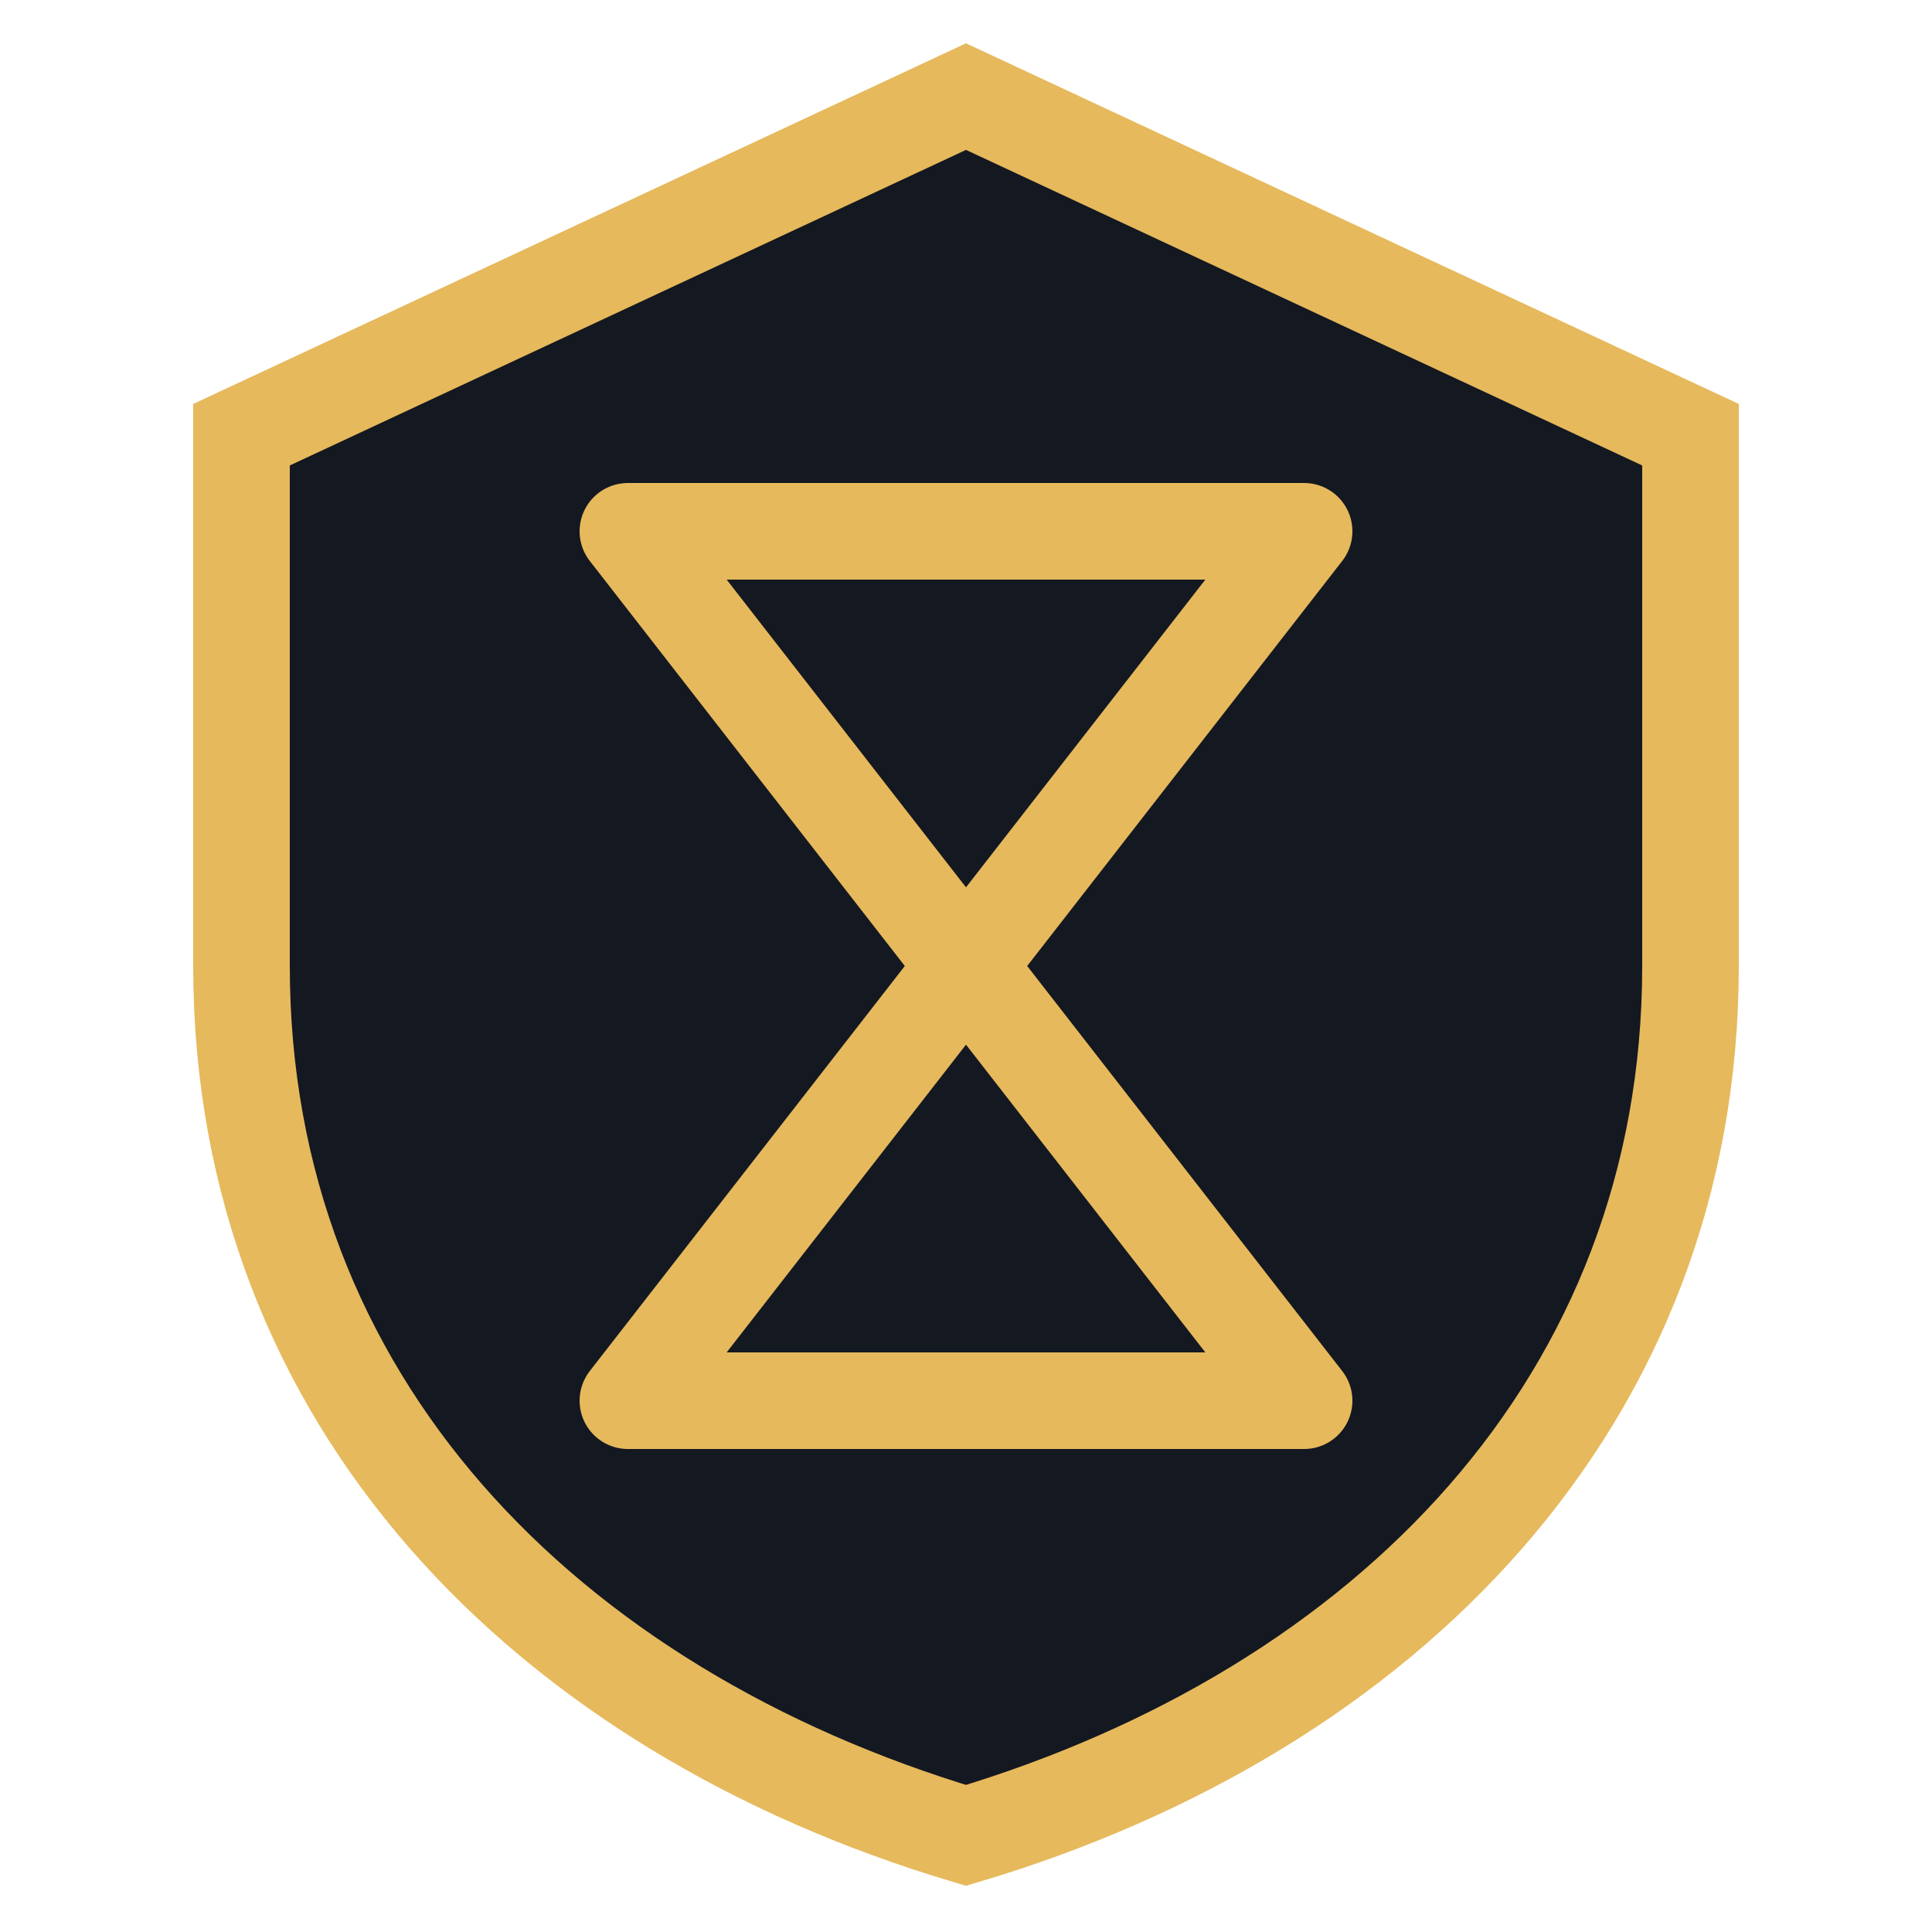
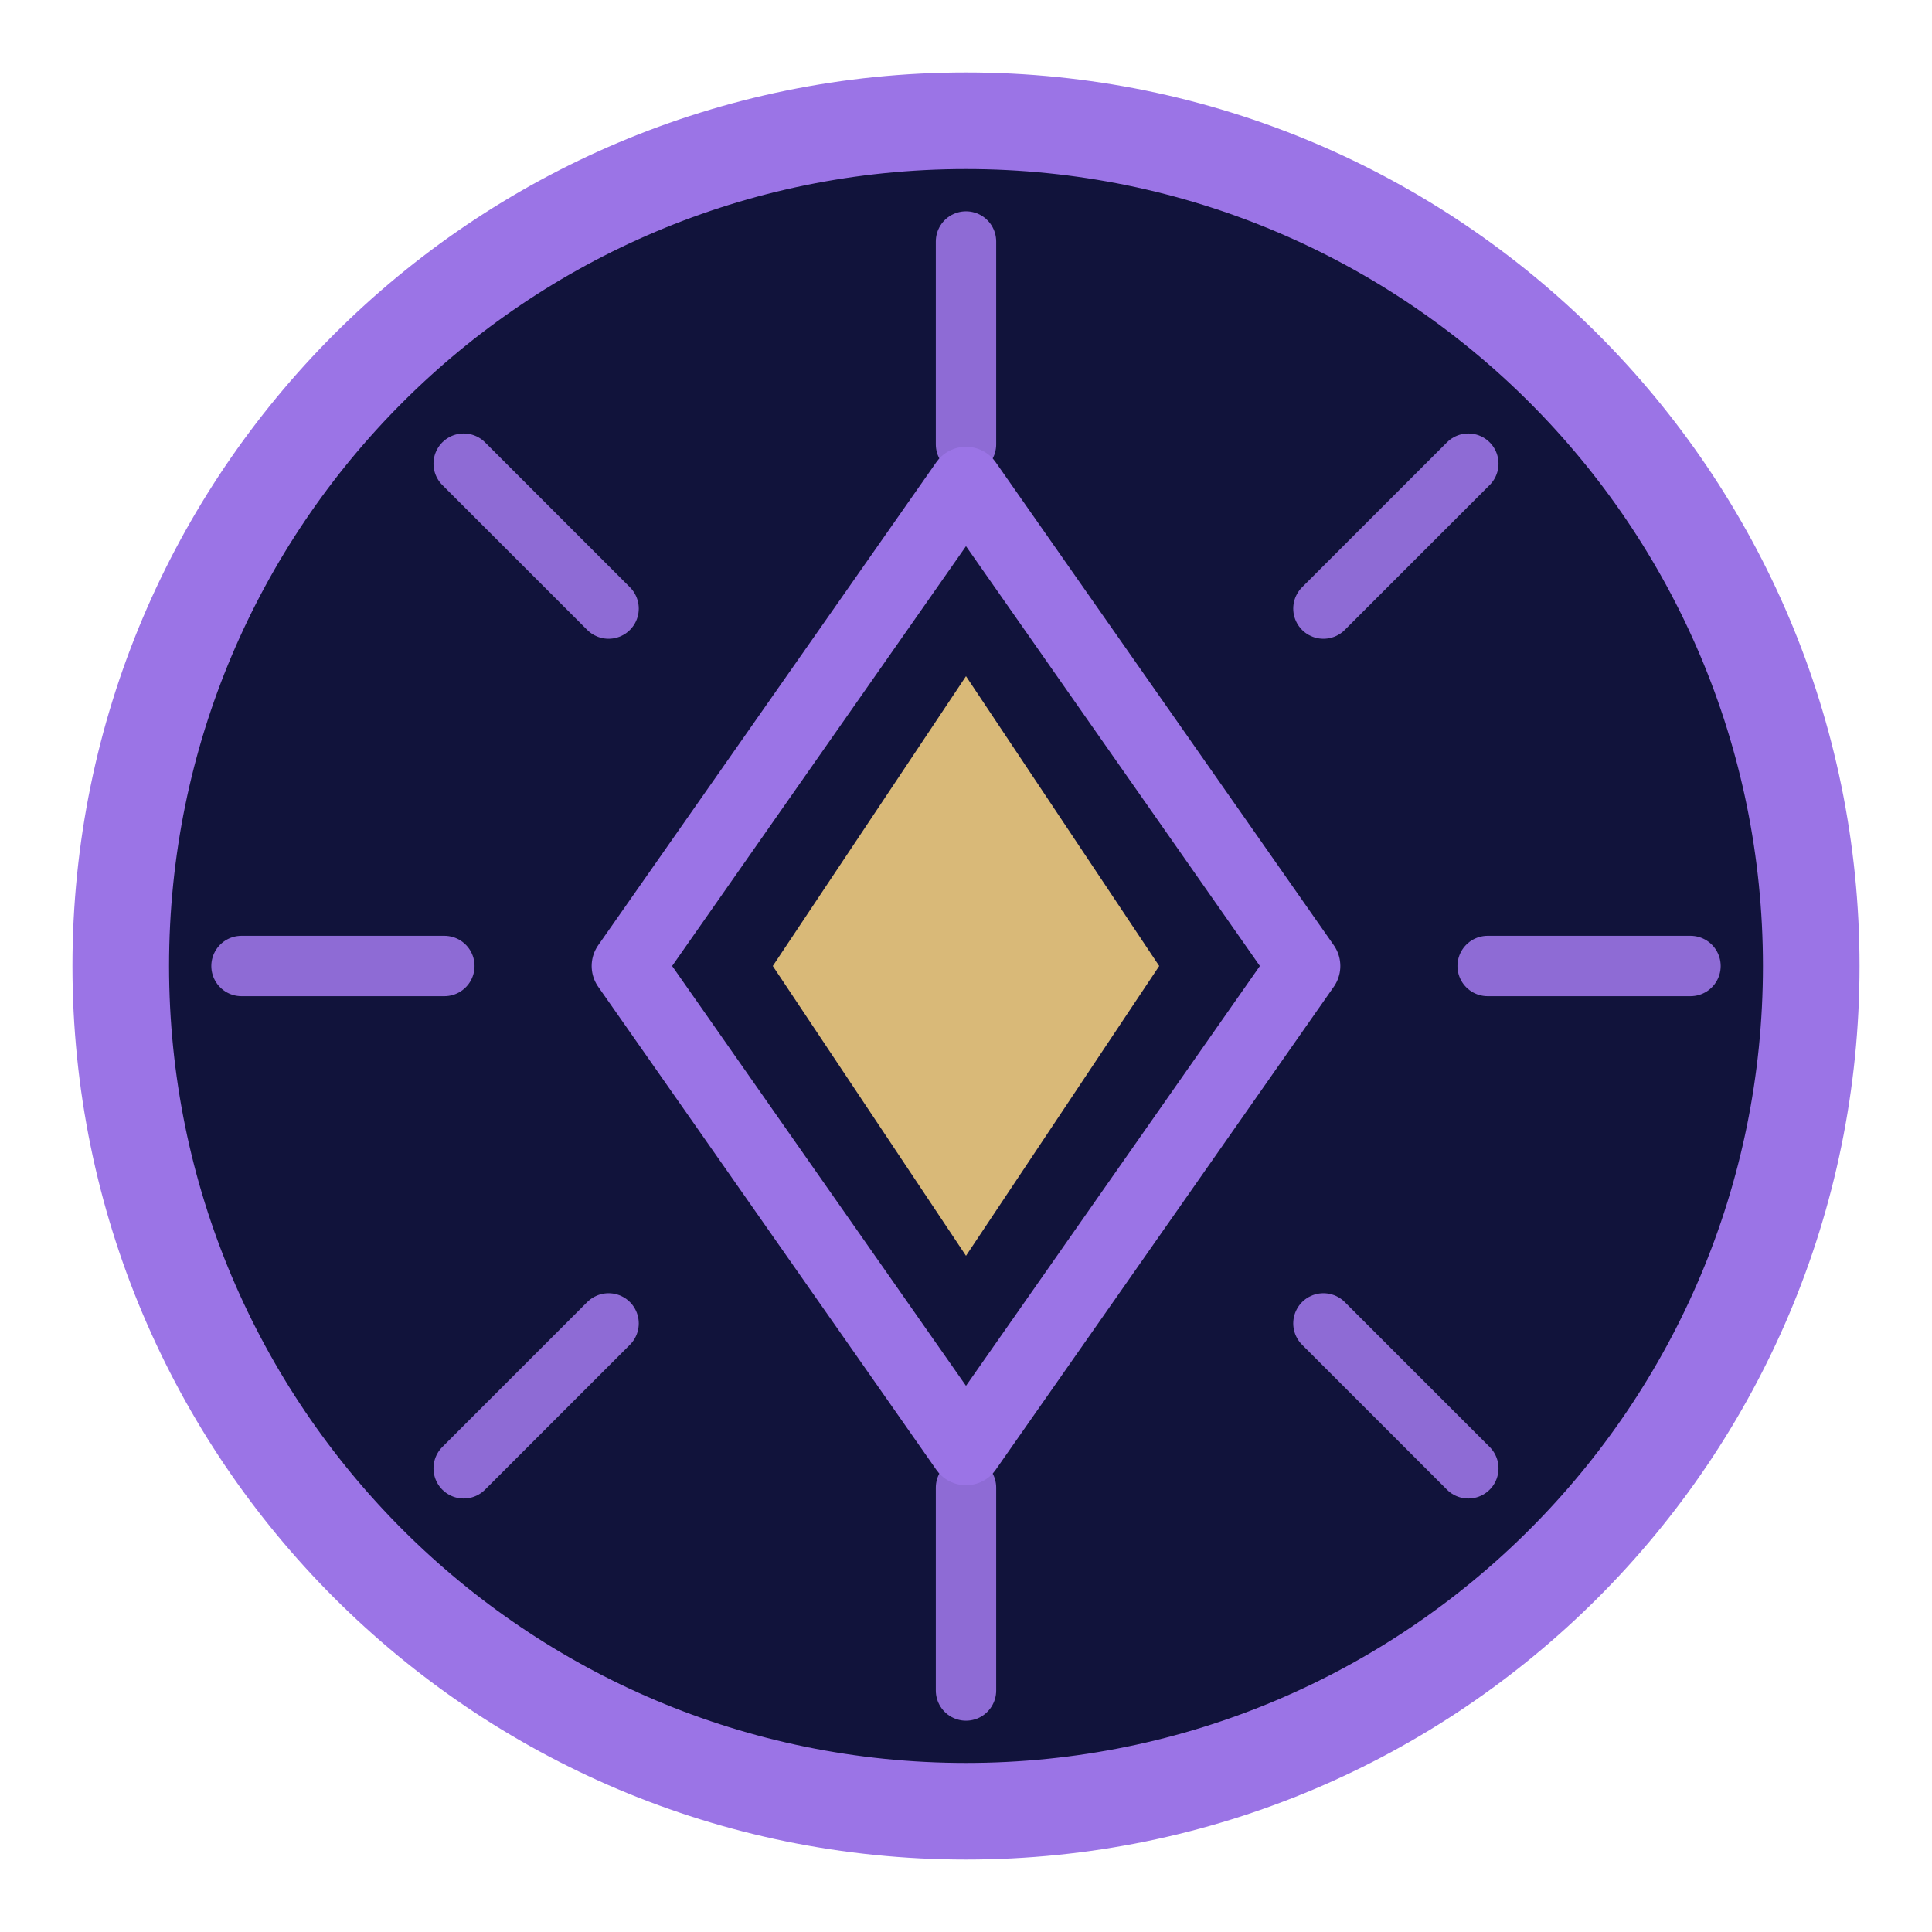
<svg xmlns="http://www.w3.org/2000/svg" viewBox="0 0 40 40">
-   <path d="M20 2 35 9v11c0 9-6.3 15.4-15 18C11.3 35.4 5 29 5 20V9z" fill="#141821" stroke="#e6b95c" stroke-width="2" />
-   <path d="M13 11h14l-7 9 7 9H13l7-9z" fill="none" stroke="#e6b95c" stroke-width="2" stroke-linejoin="round" />
+   <circle cx="20" cy="20" r="17.5" fill="#11133b" stroke="#9b74e6" stroke-width="2" />
+   <g stroke="#9b74e6" stroke-width="1.25" stroke-linecap="round" opacity="0.9">
+     <path d="M20 5v4.2M20 30.8V35M5 20h4.2M30.8 20H35" />
+     <path d="M9.6 9.6l3 3M27.4 27.4l3 3M30.4 9.6l-3 3M12.6 27.4l-3 3" />
+   </g>
+   <path d="M20 10 27 20 20 30 13 20z" fill="none" stroke="#9b74e6" stroke-width="1.5" stroke-linejoin="round" />
+   <path d="M20 14 24 20 20 26 16 20z" fill="#d9b978" />
</svg>
